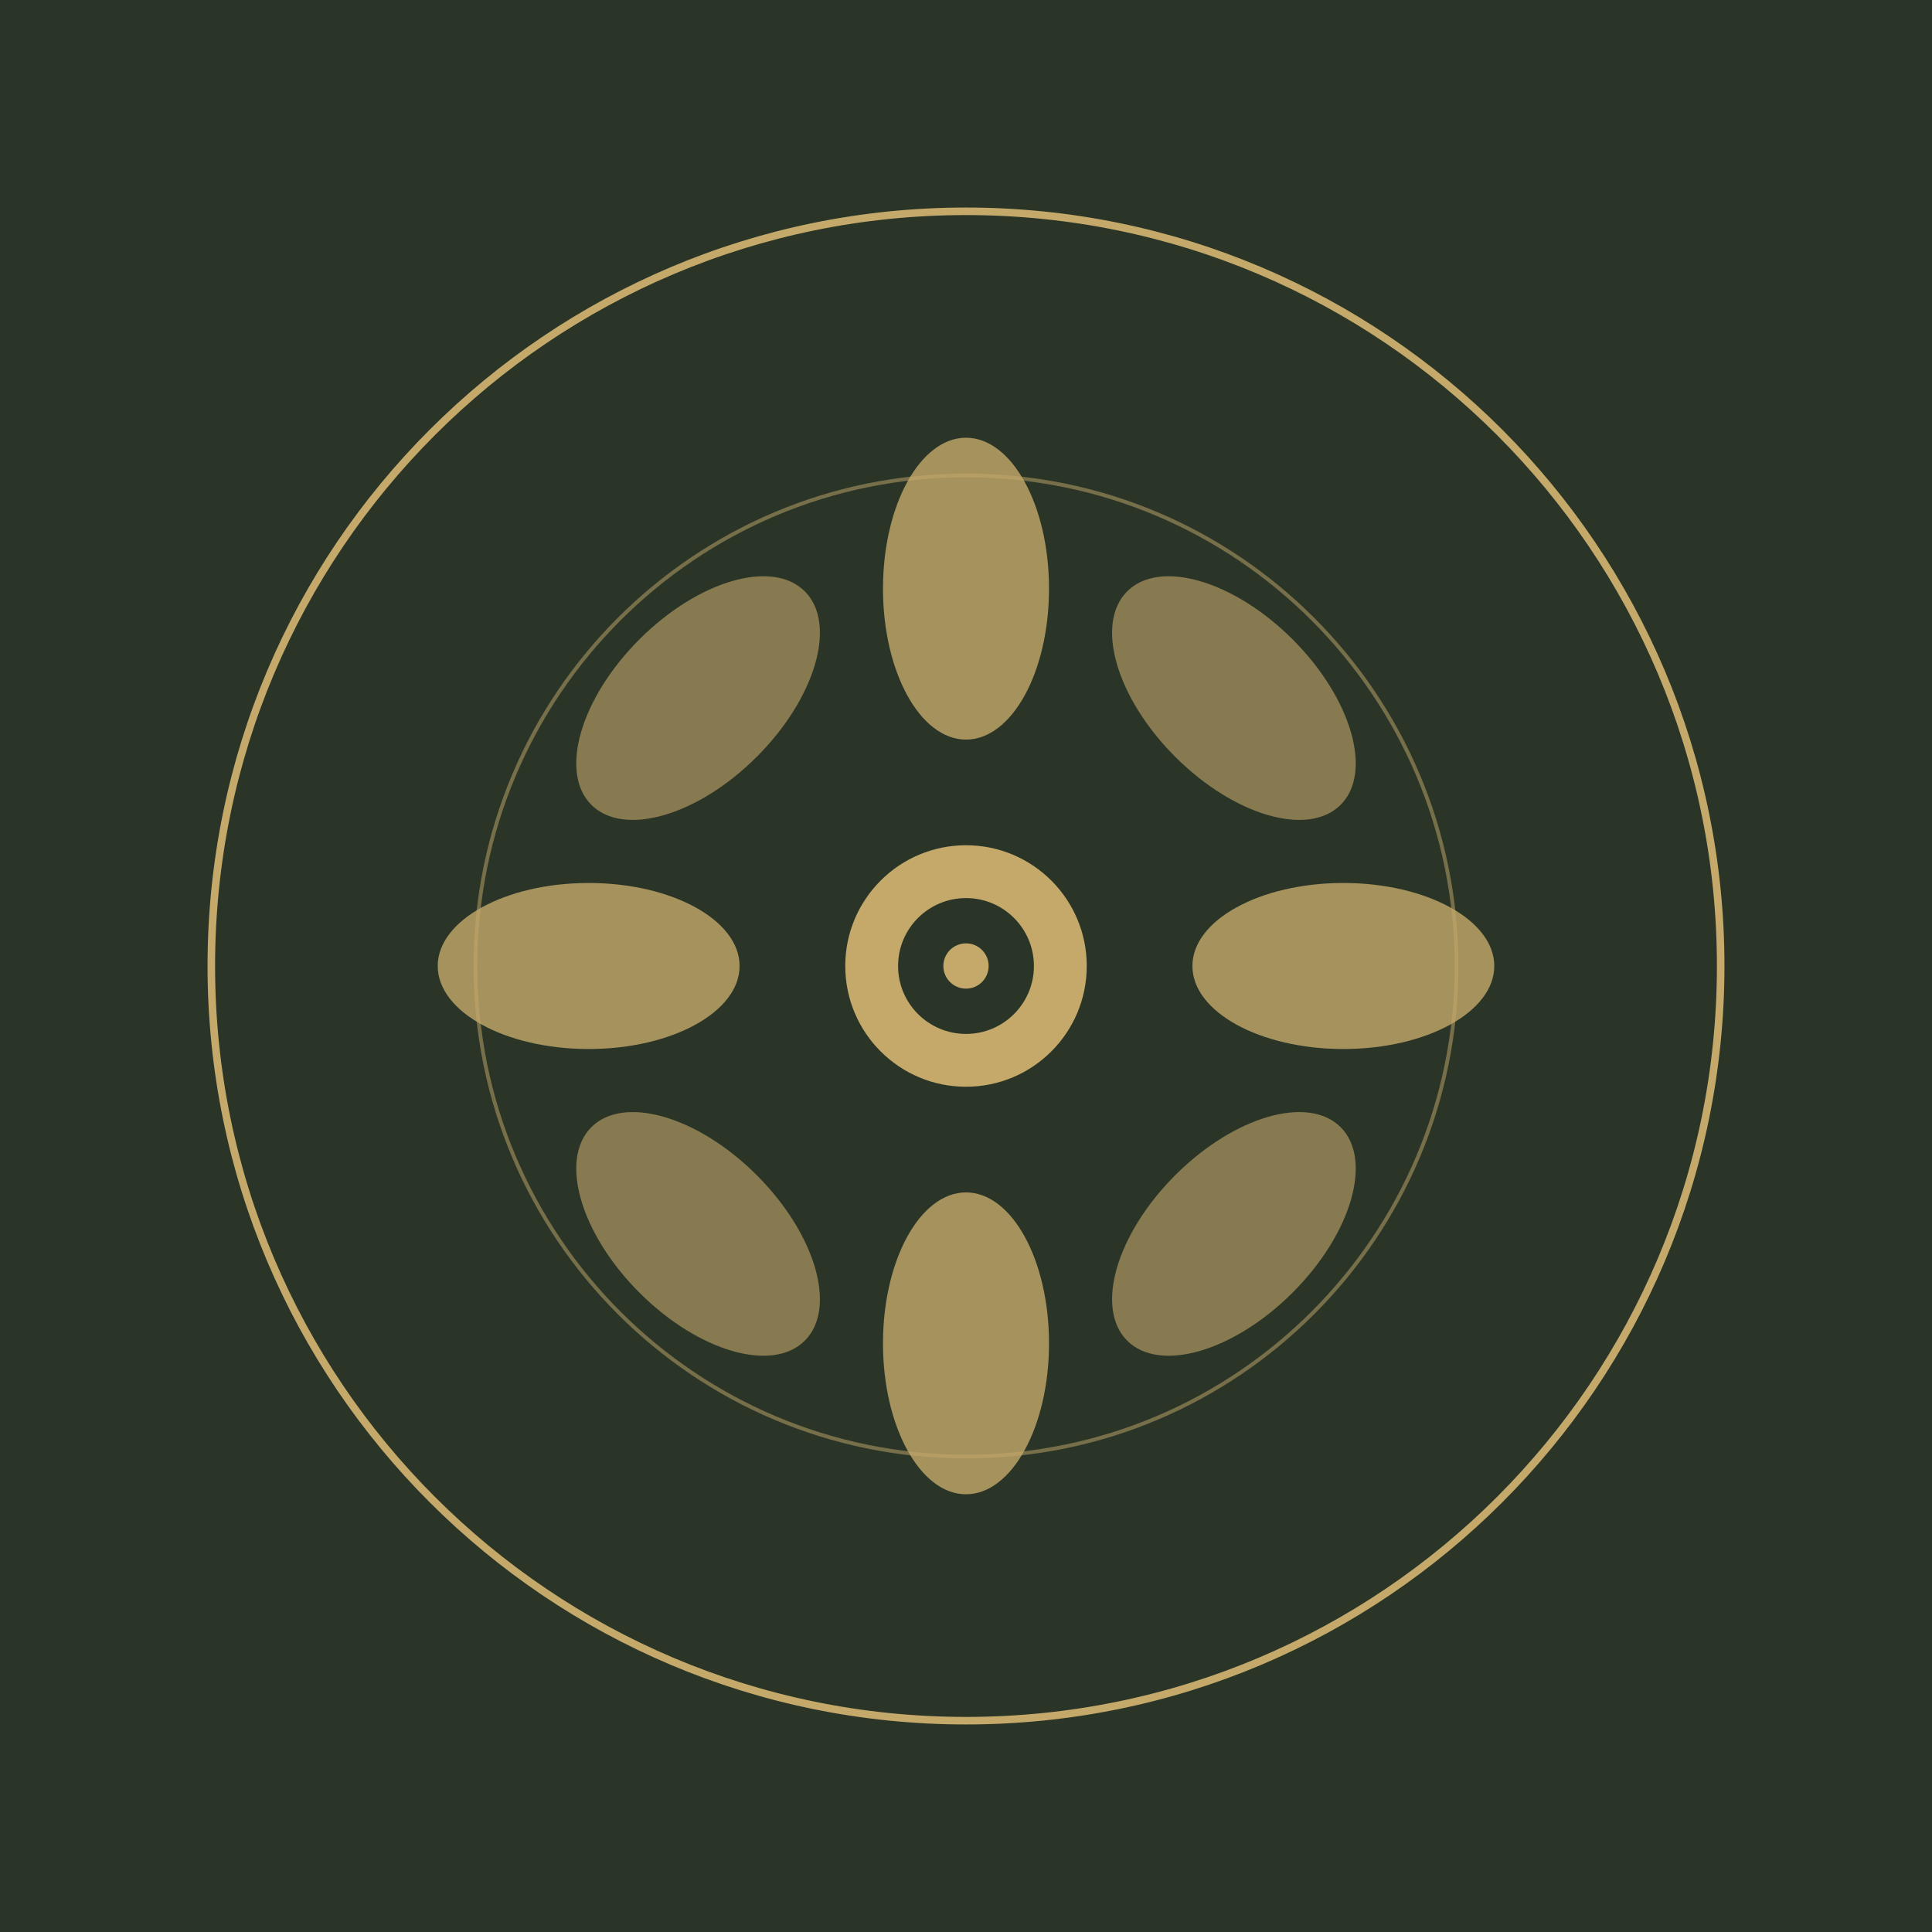
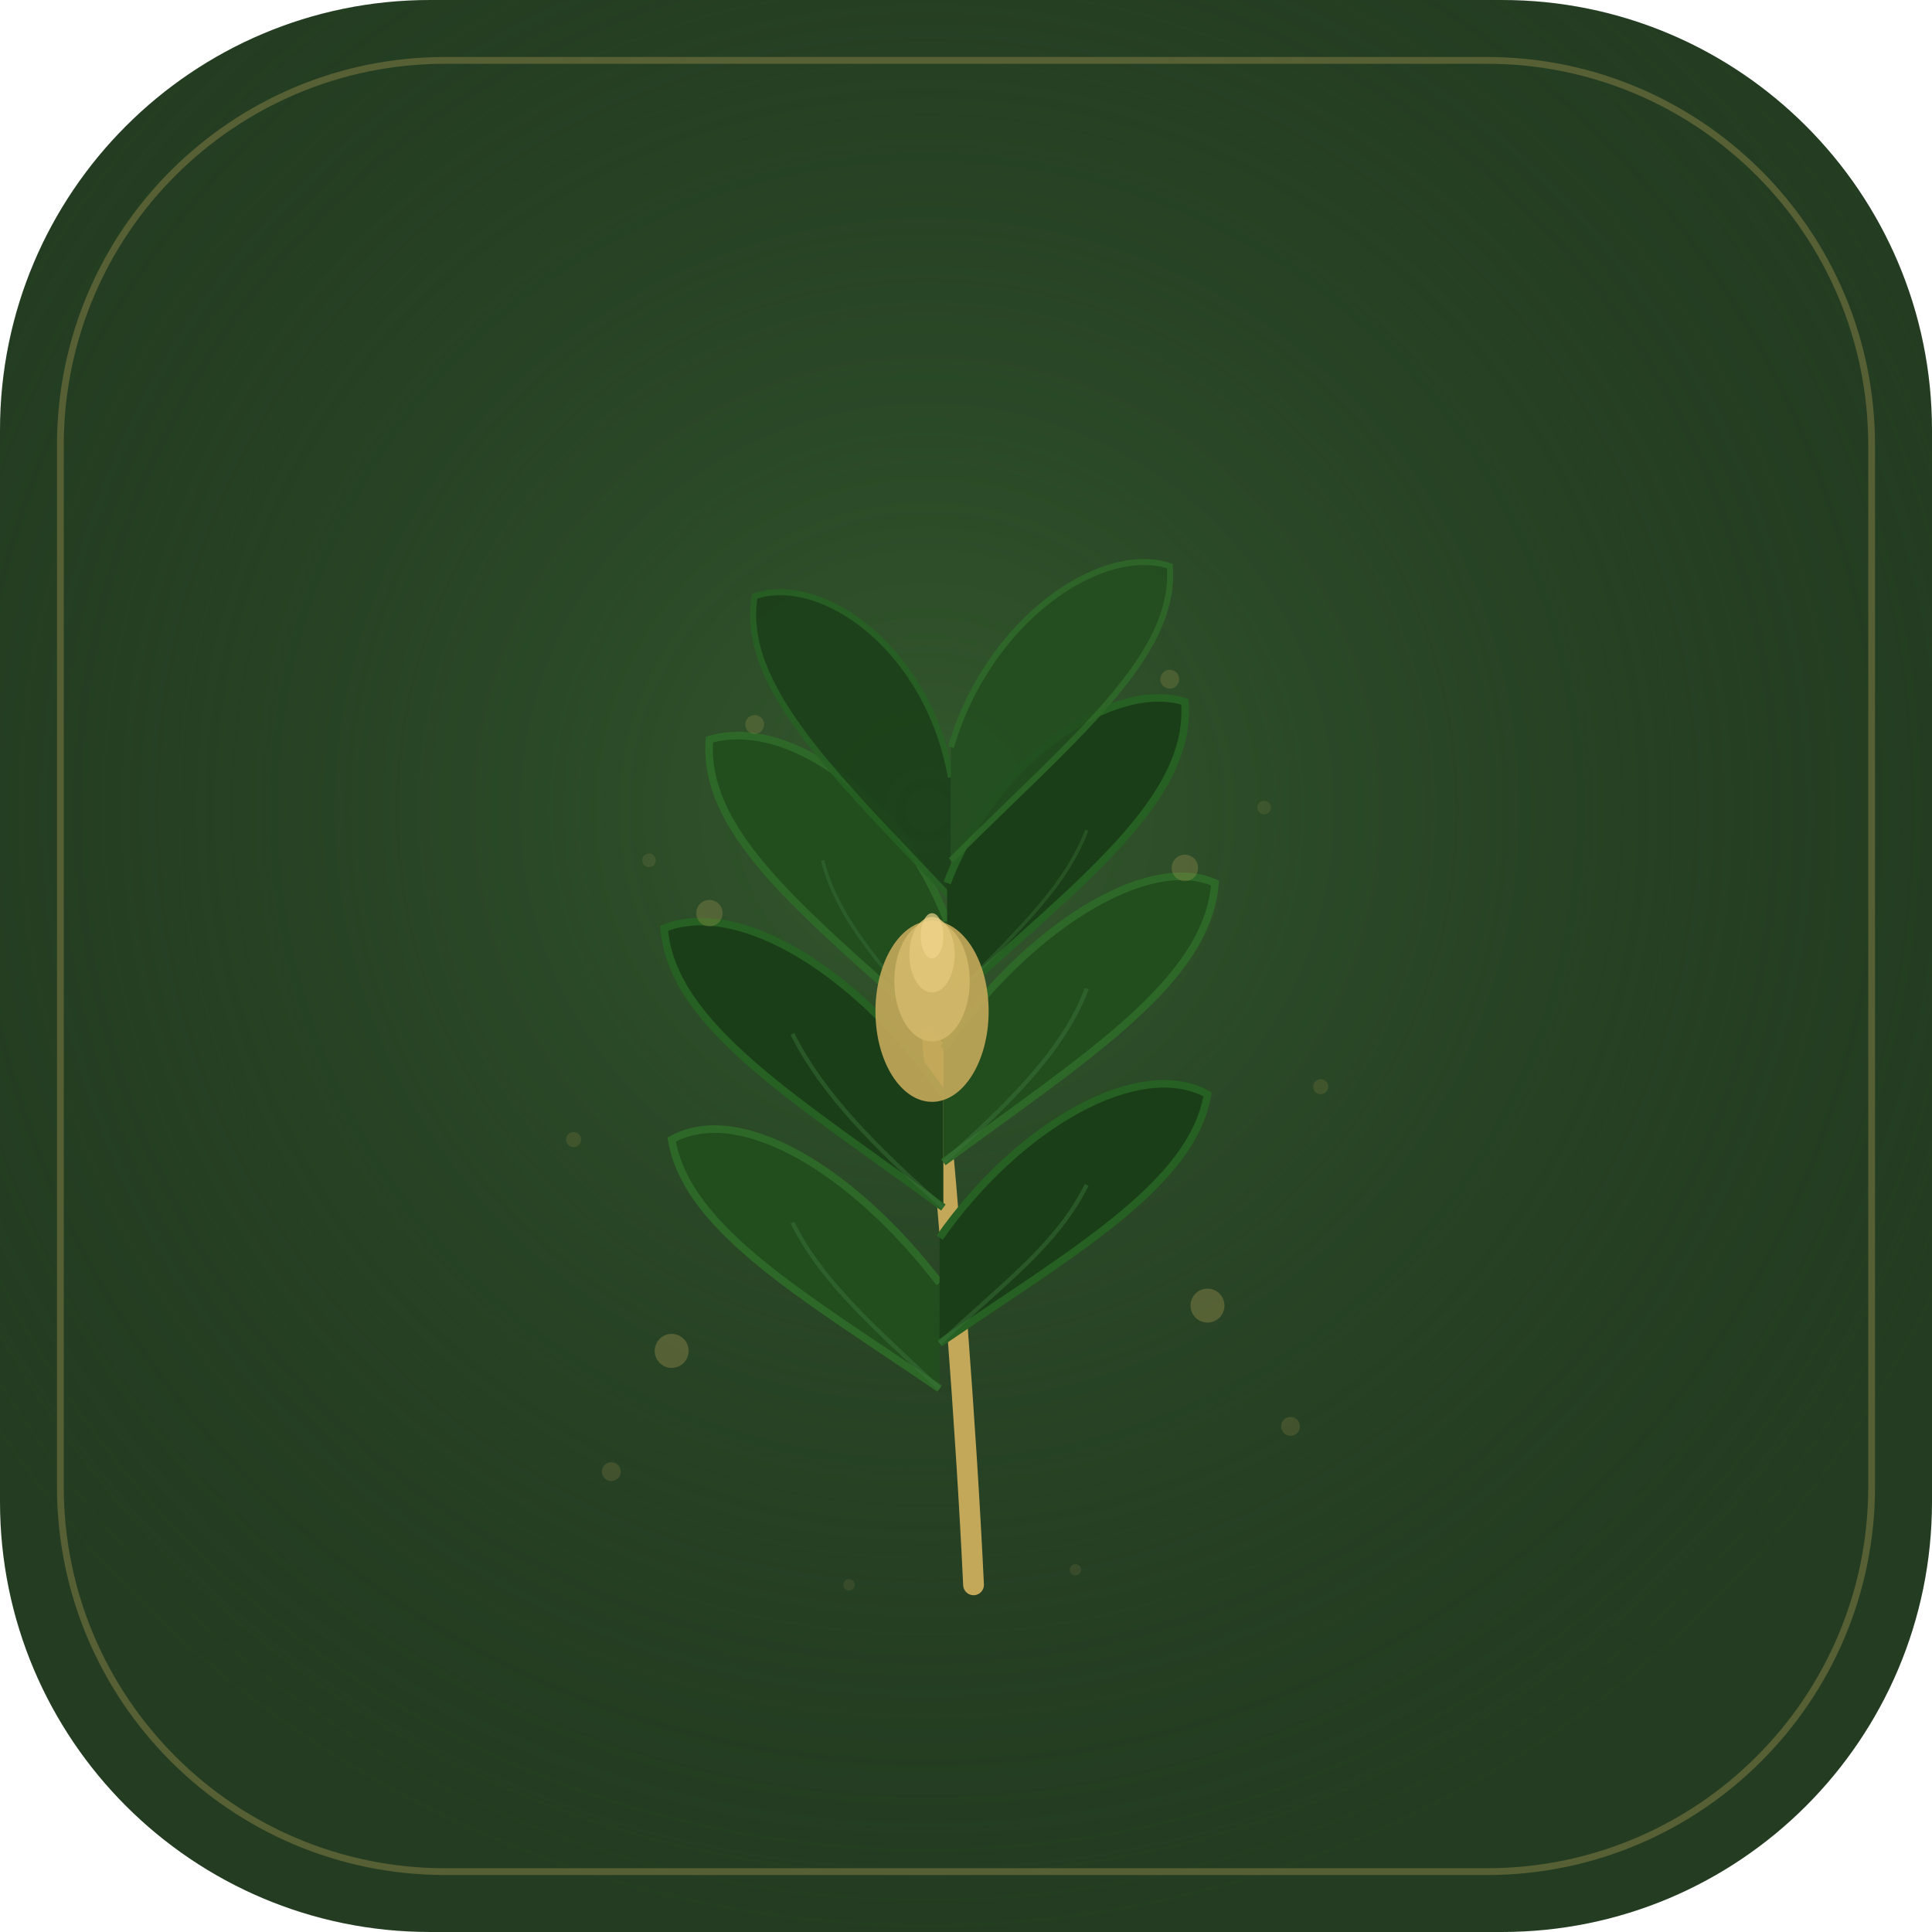
<svg xmlns="http://www.w3.org/2000/svg" viewBox="0 0 512 512">
-   <rect width="512" height="512" fill="#2a3528" />
-   <circle cx="256" cy="256" r="200" fill="none" stroke="#c4a96a" stroke-width="2" />
-   <circle cx="256" cy="256" r="130" fill="none" stroke="#c4a96a" stroke-width="1" opacity="0.5" />
-   <ellipse cx="256" cy="156" rx="22" ry="40" fill="#c4a96a" opacity="0.8" />
-   <ellipse cx="256" cy="356" rx="22" ry="40" fill="#c4a96a" opacity="0.8" />
-   <ellipse cx="156" cy="256" rx="40" ry="22" fill="#c4a96a" opacity="0.8" />
-   <ellipse cx="356" cy="256" rx="40" ry="22" fill="#c4a96a" opacity="0.8" />
-   <ellipse cx="185" cy="185" rx="22" ry="40" fill="#c4a96a" opacity="0.6" transform="rotate(45 185 185)" />
-   <ellipse cx="327" cy="185" rx="22" ry="40" fill="#c4a96a" opacity="0.6" transform="rotate(-45 327 185)" />
-   <ellipse cx="185" cy="327" rx="22" ry="40" fill="#c4a96a" opacity="0.6" transform="rotate(-45 185 327)" />
-   <ellipse cx="327" cy="327" rx="22" ry="40" fill="#c4a96a" opacity="0.6" transform="rotate(45 327 327)" />
-   <circle cx="256" cy="256" r="32" fill="#c4a96a" />
-   <circle cx="256" cy="256" r="18" fill="#2a3528" />
-   <circle cx="256" cy="256" r="6" fill="#c4a96a" />
+   <defs>
+     <radialGradient id="g" cx="48%" cy="42%" r="58%">
+       <stop offset="0%" stop-color="#3a6432" stop-opacity="0.7" />
+       <stop offset="100%" stop-color="#243d22" stop-opacity="0" />
+     </radialGradient>
+   </defs>
+   <rect width="512" height="512" rx="114" fill="#243d22" />
+   <rect width="512" height="512" rx="114" fill="url(#g)" />
+   <rect x="16" y="16" width="480" height="480" rx="102" fill="none" stroke="#c4a85a" stroke-width="1.8" opacity="0.32" />
+   <path d="M258,420 C256,378 252,326 247,274" fill="none" stroke="#c4a85a" stroke-width="5.5" stroke-linecap="round" />
+   <path d="M249,368 C214,344 182,326 178,302 C196,292 226,310 249,340" fill="#224e1e" stroke="#2e6828" stroke-width="2" />
+   <path d="M250,320 C212,292 178,272 176,246 C196,238 228,258 250,290" fill="#1a3e18" stroke="#266022" stroke-width="2" />
+   <path d="M251,276 C216,244 186,222 188,196 C208,190 238,210 251,244" fill="#224e1e" stroke="#2e6828" stroke-width="2" />
+   <path d="M252,238 C222,206 196,182 200,158 C218,152 246,172 252,206" fill="#1a3e18" stroke="#266022" stroke-width="1.6" opacity="0.85" />
+   <path d="M249,356 C284,332 316,314 320,290 C302,280 270,298 249,328" fill="#1a3e18" stroke="#266022" stroke-width="2" />
+   <path d="M250,308 C288,280 320,260 322,234 C304,226 272,246 250,278" fill="#224e1e" stroke="#2e6828" stroke-width="2" />
+   <path d="M251,266 C286,234 316,212 314,186 C296,180 264,200 251,234" fill="#1a3e18" stroke="#266022" stroke-width="2" />
+   <path d="M252,228 C284,196 312,174 310,150 C292,144 262,164 252,198" fill="#224e1e" stroke="#2e6828" stroke-width="1.6" opacity="0.85" />
+   <path d="M249,368 C232,352 218,340 210,324" fill="none" stroke="#3a7438" stroke-width="1.1" opacity="0.48" />
+   <path d="M250,320 C232,304 218,290 210,274" fill="none" stroke="#3a7438" stroke-width="1.1" opacity="0.48" />
+   <path d="M249,356 C266,340 280,330 288,314" fill="none" stroke="#3a7438" stroke-width="1.1" opacity="0.48" />
+   <path d="M250,308 C268,292 282,278 288,262" fill="none" stroke="#3a7438" stroke-width="1.1" opacity="0.48" />
+   <path d="M251,276 C235,258 222,244 218,228" fill="none" stroke="#3a7438" stroke-width="0.9" opacity="0.4" />
+   <path d="M251,266 C268,248 282,236 288,220" fill="none" stroke="#3a7438" stroke-width="0.9" opacity="0.4" />
+   <ellipse cx="247" cy="268" rx="15" ry="24" fill="#c4a85a" opacity="0.9" />
+   <ellipse cx="247" cy="260" rx="10" ry="16" fill="#d4b86a" opacity="0.85" />
+   <ellipse cx="247" cy="253" rx="6" ry="10" fill="#e4c87a" opacity="0.8" />
+   <ellipse cx="247" cy="248" rx="3" ry="6" fill="#f0d48a" opacity="0.7" />
+   <circle cx="178" cy="358" r="4.5" fill="#c4a85a" opacity="0.3" />
+   <circle cx="320" cy="346" r="4.5" fill="#c4a85a" opacity="0.3" />
+   <circle cx="188" cy="242" r="3.5" fill="#c4a85a" opacity="0.25" />
+   <circle cx="314" cy="230" r="3.5" fill="#c4a85a" opacity="0.25" />
+   <circle cx="200" cy="192" r="2.5" fill="#c4a85a" opacity="0.2" />
+   <circle cx="310" cy="180" r="2.5" fill="#c4a85a" opacity="0.2" />
+   <circle cx="162" cy="390" r="2.5" fill="#c4a85a" opacity="0.18" />
+   <circle cx="342" cy="378" r="2.5" fill="#c4a85a" opacity="0.18" />
+   <circle cx="152" cy="302" r="2" fill="#c4a85a" opacity="0.15" />
+   <circle cx="350" cy="288" r="2" fill="#c4a85a" opacity="0.15" />
+   <circle cx="172" cy="228" r="1.8" fill="#c4a85a" opacity="0.13" />
+   <circle cx="335" cy="214" r="1.8" fill="#c4a85a" opacity="0.13" />
+   <circle cx="225" cy="420" r="1.5" fill="#c4a85a" opacity="0.12" />
+   <circle cx="285" cy="416" r="1.5" fill="#c4a85a" opacity="0.12" />
</svg>
